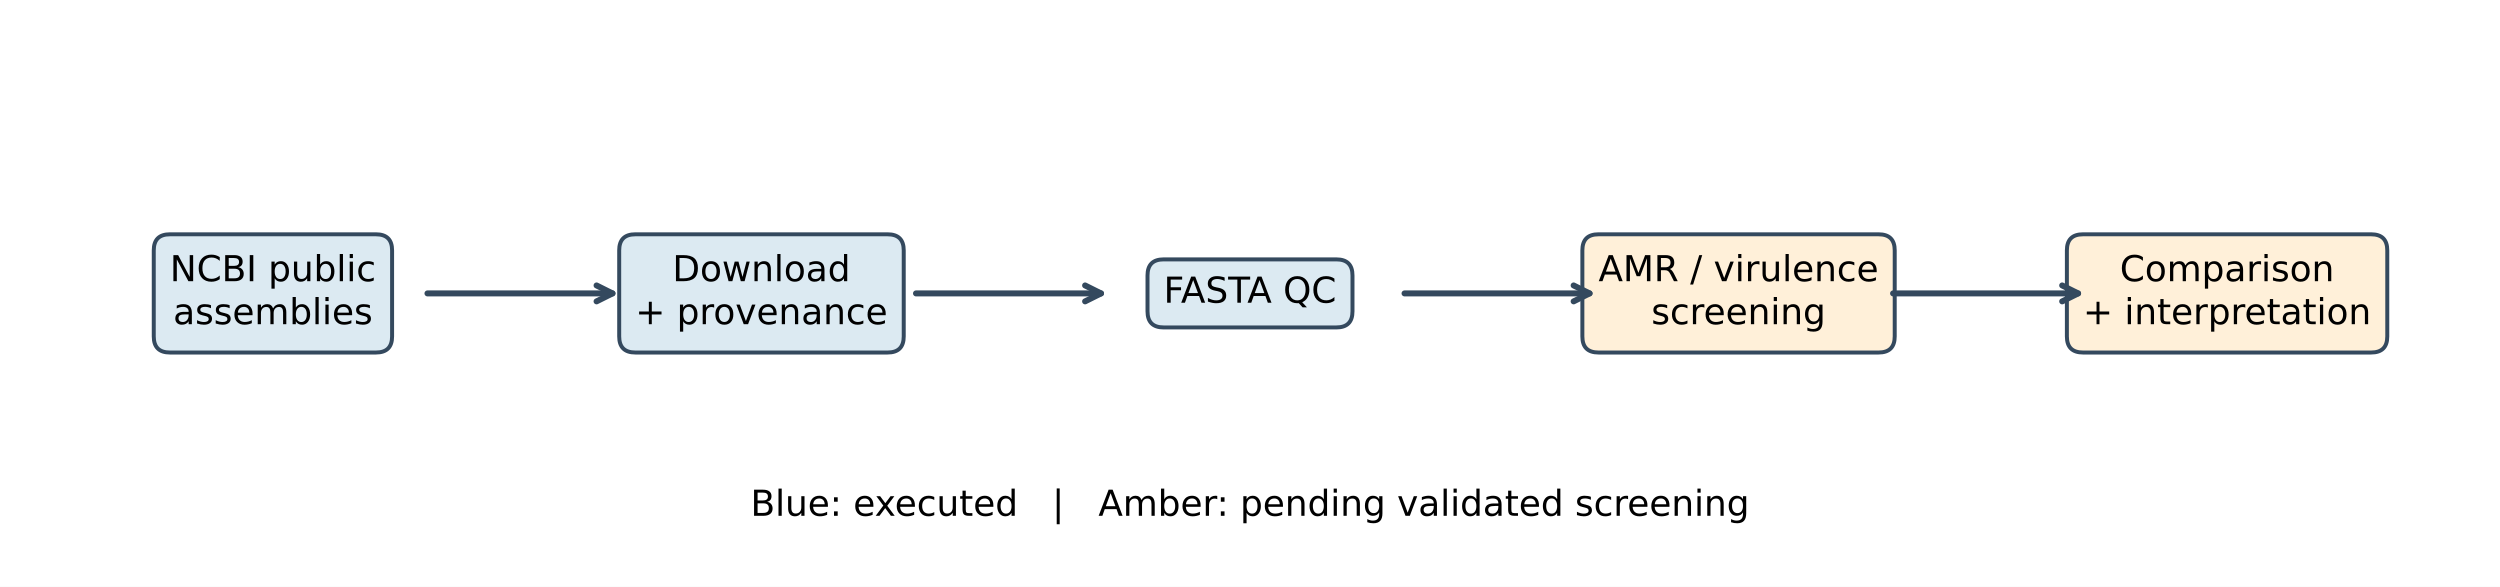
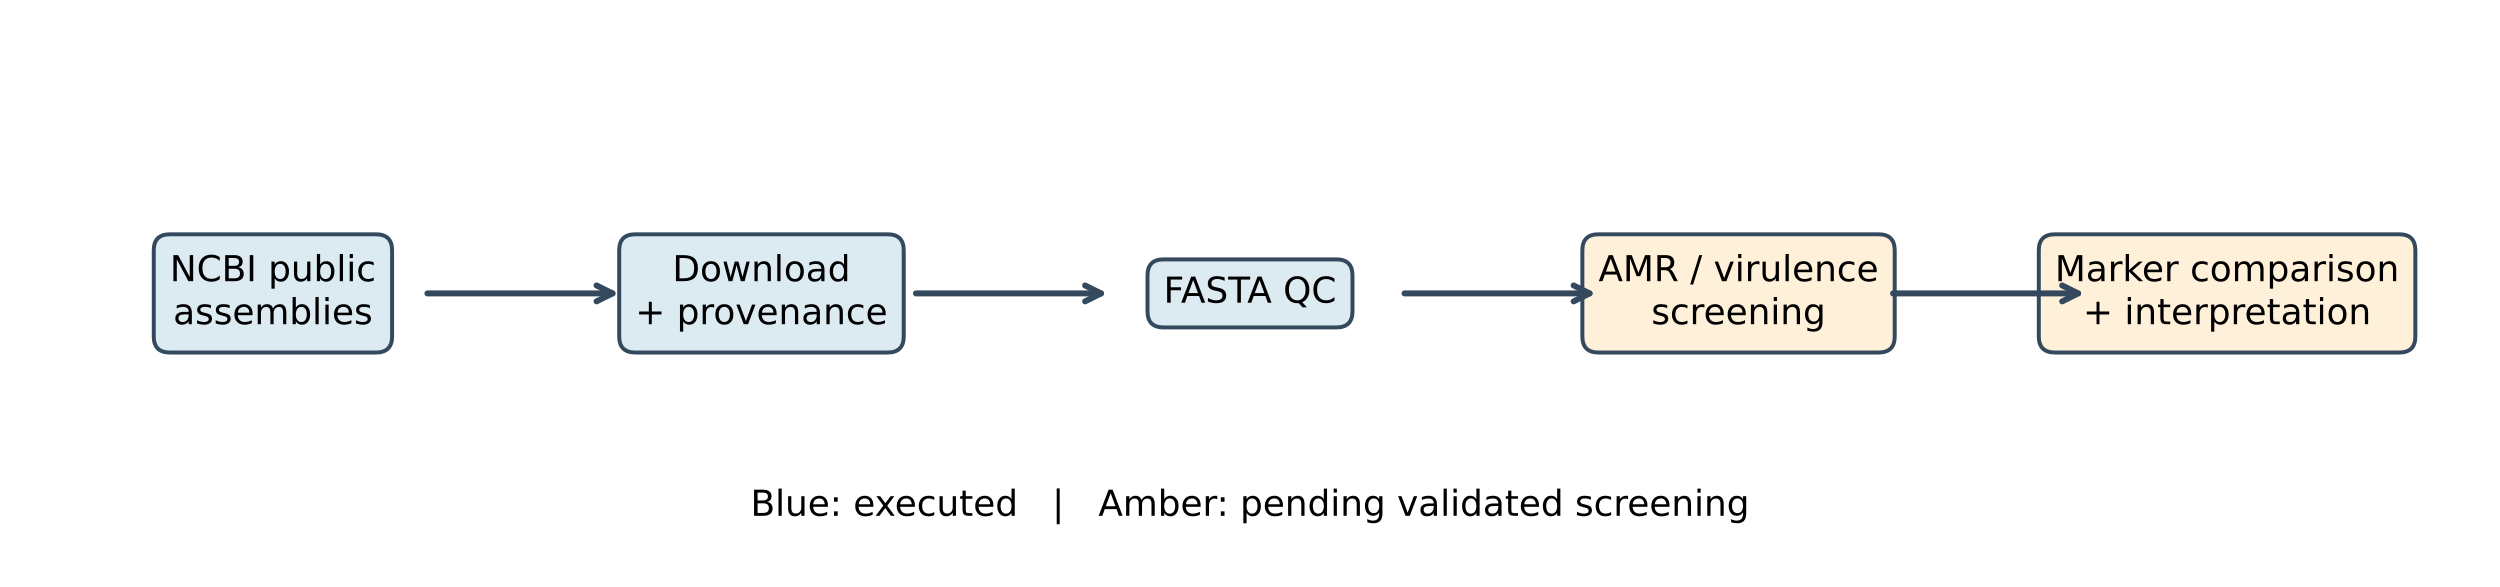
<svg xmlns="http://www.w3.org/2000/svg" xmlns:xlink="http://www.w3.org/1999/xlink" width="628.2pt" height="147.456pt" viewBox="0 0 628.2 147.456" version="1.1">
  <defs>
    <style type="text/css">*{stroke-linejoin: round; stroke-linecap: butt}</style>
  </defs>
  <g id="figure_1">
    <g id="patch_1">
-       <path d="M 0 147.456  L 628.2 147.456  L 628.2 0  L 0 0  z " style="fill: #ffffff" />
+       <path d="M 0 147.456 L 628.2 147.456 L 628.2 0 L 0 0 z " style="fill: #ffffff" />
    </g>
    <g id="axes_1">
      <g id="text_1">
        <g id="patch_2">
-           <path d="M 42.686 88.58  L 94.474 88.58  Q 98.524 88.58 98.524 84.53  L 98.524 62.926  Q 98.524 58.876 94.474 58.876  L 42.686 58.876  Q 38.636 58.876 38.636 62.926  L 38.636 84.53  Q 38.636 88.58 42.686 88.58  z " style="fill: #dceaf2; stroke: #34495e; stroke-linejoin: miter" />
+           <path d="M 42.686 88.58 L 94.474 88.58 Q 98.524 88.58 98.524 84.53 L 98.524 62.926 Q 98.524 58.876 94.474 58.876 L 42.686 58.876 Q 38.636 58.876 38.636 62.926 L 38.636 84.53 Q 38.636 88.58 42.686 88.58 z " style="fill: #dceaf2; stroke: #34495e; stroke-linejoin: miter" />
        </g>
        <g transform="translate(42.68602 70.66501) scale(0.09 -0.09)">
          <defs>
-             <path id="DejaVuSans-31" d="M 628 4666  L 1478 4666  L 3547 763  L 3547 4666  L 4159 4666  L 4159 0  L 3309 0  L 1241 3903  L 1241 0  L 628 0  L 628 4666  z " transform="scale(0.015625)" />
-             <path id="DejaVuSans-26" d="M 4122 4306  L 4122 3641  Q 3803 3938 3442 4084  Q 3081 4231 2675 4231  Q 1875 4231 1450 3742  Q 1025 3253 1025 2328  Q 1025 1406 1450 917  Q 1875 428 2675 428  Q 3081 428 3442 575  Q 3803 722 4122 1019  L 4122 359  Q 3791 134 3420 21  Q 3050 -91 2638 -91  Q 1578 -91 968 557  Q 359 1206 359 2328  Q 359 3453 968 4101  Q 1578 4750 2638 4750  Q 3056 4750 3426 4639  Q 3797 4528 4122 4306  z " transform="scale(0.015625)" />
-             <path id="DejaVuSans-25" d="M 1259 2228  L 1259 519  L 2272 519  Q 2781 519 3026 730  Q 3272 941 3272 1375  Q 3272 1813 3026 2020  Q 2781 2228 2272 2228  L 1259 2228  z M 1259 4147  L 1259 2741  L 2194 2741  Q 2656 2741 2882 2914  Q 3109 3088 3109 3444  Q 3109 3797 2882 3972  Q 2656 4147 2194 4147  L 1259 4147  z M 628 4666  L 2241 4666  Q 2963 4666 3353 4366  Q 3744 4066 3744 3513  Q 3744 3084 3544 2831  Q 3344 2578 2956 2516  Q 3422 2416 3680 2098  Q 3938 1781 3938 1306  Q 3938 681 3513 340  Q 3088 0 2303 0  L 628 0  L 628 4666  z " transform="scale(0.015625)" />
-             <path id="DejaVuSans-2c" d="M 628 4666  L 1259 4666  L 1259 0  L 628 0  L 628 4666  z " transform="scale(0.015625)" />
+             <path id="DejaVuSans-31" d="M 628 4666 L 1478 4666 L 3547 763 L 3547 4666 L 4159 4666 L 4159 0 L 3309 0 L 1241 3903 L 1241 0 L 628 0 L 628 4666 z " transform="scale(0.015625)" />
+             <path id="DejaVuSans-26" d="M 4122 4306 L 4122 3641 Q 3803 3938 3442 4084 Q 3081 4231 2675 4231 Q 1875 4231 1450 3742 Q 1025 3253 1025 2328 Q 1025 1406 1450 917 Q 1875 428 2675 428 Q 3081 428 3442 575 Q 3803 722 4122 1019 L 4122 359 Q 3791 134 3420 21 Q 3050 -91 2638 -91 Q 1578 -91 968 557 Q 359 1206 359 2328 Q 359 3453 968 4101 Q 1578 4750 2638 4750 Q 3056 4750 3426 4639 Q 3797 4528 4122 4306 z " transform="scale(0.015625)" />
+             <path id="DejaVuSans-25" d="M 1259 2228 L 1259 519 L 2272 519 Q 2781 519 3026 730 Q 3272 941 3272 1375 Q 3272 1813 3026 2020 Q 2781 2228 2272 2228 L 1259 2228 z M 1259 4147 L 1259 2741 L 2194 2741 Q 2656 2741 2882 2914 Q 3109 3088 3109 3444 Q 3109 3797 2882 3972 Q 2656 4147 2194 4147 L 1259 4147 z M 628 4666 L 2241 4666 Q 2963 4666 3353 4366 Q 3744 4066 3744 3513 Q 3744 3084 3544 2831 Q 3344 2578 2956 2516 Q 3422 2416 3680 2098 Q 3938 1781 3938 1306 Q 3938 681 3513 340 Q 3088 0 2303 0 L 628 0 L 628 4666 z " transform="scale(0.015625)" />
+             <path id="DejaVuSans-2c" d="M 628 4666 L 1259 4666 L 1259 0 L 628 0 L 628 4666 z " transform="scale(0.015625)" />
            <path id="DejaVuSans-3" transform="scale(0.015625)" />
-             <path id="DejaVuSans-53" d="M 1159 525  L 1159 -1331  L 581 -1331  L 581 3500  L 1159 3500  L 1159 2969  Q 1341 3281 1617 3432  Q 1894 3584 2278 3584  Q 2916 3584 3314 3078  Q 3713 2572 3713 1747  Q 3713 922 3314 415  Q 2916 -91 2278 -91  Q 1894 -91 1617 61  Q 1341 213 1159 525  z M 3116 1747  Q 3116 2381 2855 2742  Q 2594 3103 2138 3103  Q 1681 3103 1420 2742  Q 1159 2381 1159 1747  Q 1159 1113 1420 752  Q 1681 391 2138 391  Q 2594 391 2855 752  Q 3116 1113 3116 1747  z " transform="scale(0.015625)" />
-             <path id="DejaVuSans-58" d="M 544 1381  L 544 3500  L 1119 3500  L 1119 1403  Q 1119 906 1312 657  Q 1506 409 1894 409  Q 2359 409 2629 706  Q 2900 1003 2900 1516  L 2900 3500  L 3475 3500  L 3475 0  L 2900 0  L 2900 538  Q 2691 219 2414 64  Q 2138 -91 1772 -91  Q 1169 -91 856 284  Q 544 659 544 1381  z M 1991 3584  L 1991 3584  z " transform="scale(0.015625)" />
-             <path id="DejaVuSans-45" d="M 3116 1747  Q 3116 2381 2855 2742  Q 2594 3103 2138 3103  Q 1681 3103 1420 2742  Q 1159 2381 1159 1747  Q 1159 1113 1420 752  Q 1681 391 2138 391  Q 2594 391 2855 752  Q 3116 1113 3116 1747  z M 1159 2969  Q 1341 3281 1617 3432  Q 1894 3584 2278 3584  Q 2916 3584 3314 3078  Q 3713 2572 3713 1747  Q 3713 922 3314 415  Q 2916 -91 2278 -91  Q 1894 -91 1617 61  Q 1341 213 1159 525  L 1159 0  L 581 0  L 581 4863  L 1159 4863  L 1159 2969  z " transform="scale(0.015625)" />
-             <path id="DejaVuSans-4f" d="M 603 4863  L 1178 4863  L 1178 0  L 603 0  L 603 4863  z " transform="scale(0.015625)" />
-             <path id="DejaVuSans-4c" d="M 603 3500  L 1178 3500  L 1178 0  L 603 0  L 603 3500  z M 603 4863  L 1178 4863  L 1178 4134  L 603 4134  L 603 4863  z " transform="scale(0.015625)" />
-             <path id="DejaVuSans-46" d="M 3122 3366  L 3122 2828  Q 2878 2963 2633 3030  Q 2388 3097 2138 3097  Q 1578 3097 1268 2742  Q 959 2388 959 1747  Q 959 1106 1268 751  Q 1578 397 2138 397  Q 2388 397 2633 464  Q 2878 531 3122 666  L 3122 134  Q 2881 22 2623 -34  Q 2366 -91 2075 -91  Q 1284 -91 818 406  Q 353 903 353 1747  Q 353 2603 823 3093  Q 1294 3584 2113 3584  Q 2378 3584 2631 3529  Q 2884 3475 3122 3366  z " transform="scale(0.015625)" />
+             <path id="DejaVuSans-53" d="M 1159 525 L 1159 -1331 L 581 -1331 L 581 3500 L 1159 3500 L 1159 2969 Q 1341 3281 1617 3432 Q 1894 3584 2278 3584 Q 2916 3584 3314 3078 Q 3713 2572 3713 1747 Q 3713 922 3314 415 Q 2916 -91 2278 -91 Q 1894 -91 1617 61 Q 1341 213 1159 525 z M 3116 1747 Q 3116 2381 2855 2742 Q 2594 3103 2138 3103 Q 1681 3103 1420 2742 Q 1159 2381 1159 1747 Q 1159 1113 1420 752 Q 1681 391 2138 391 Q 2594 391 2855 752 Q 3116 1113 3116 1747 z " transform="scale(0.015625)" />
+             <path id="DejaVuSans-58" d="M 544 1381 L 544 3500 L 1119 3500 L 1119 1403 Q 1119 906 1312 657 Q 1506 409 1894 409 Q 2359 409 2629 706 Q 2900 1003 2900 1516 L 2900 3500 L 3475 3500 L 3475 0 L 2900 0 L 2900 538 Q 2691 219 2414 64 Q 2138 -91 1772 -91 Q 1169 -91 856 284 Q 544 659 544 1381 z M 1991 3584 L 1991 3584 z " transform="scale(0.015625)" />
+             <path id="DejaVuSans-45" d="M 3116 1747 Q 3116 2381 2855 2742 Q 2594 3103 2138 3103 Q 1681 3103 1420 2742 Q 1159 2381 1159 1747 Q 1159 1113 1420 752 Q 1681 391 2138 391 Q 2594 391 2855 752 Q 3116 1113 3116 1747 z M 1159 2969 Q 1341 3281 1617 3432 Q 1894 3584 2278 3584 Q 2916 3584 3314 3078 Q 3713 2572 3713 1747 Q 3713 922 3314 415 Q 2916 -91 2278 -91 Q 1894 -91 1617 61 Q 1341 213 1159 525 L 1159 0 L 581 0 L 581 4863 L 1159 4863 L 1159 2969 z " transform="scale(0.015625)" />
+             <path id="DejaVuSans-4f" d="M 603 4863 L 1178 4863 L 1178 0 L 603 0 L 603 4863 z " transform="scale(0.015625)" />
+             <path id="DejaVuSans-4c" d="M 603 3500 L 1178 3500 L 1178 0 L 603 0 L 603 3500 z M 603 4863 L 1178 4863 L 1178 4134 L 603 4134 L 603 4863 z " transform="scale(0.015625)" />
+             <path id="DejaVuSans-46" d="M 3122 3366 L 3122 2828 Q 2878 2963 2633 3030 Q 2388 3097 2138 3097 Q 1578 3097 1268 2742 Q 959 2388 959 1747 Q 959 1106 1268 751 Q 1578 397 2138 397 Q 2388 397 2633 464 Q 2878 531 3122 666 L 3122 134 Q 2881 22 2623 -34 Q 2366 -91 2075 -91 Q 1284 -91 818 406 Q 353 903 353 1747 Q 353 2603 823 3093 Q 1294 3584 2113 3584 Q 2378 3584 2631 3529 Q 2884 3475 3122 3366 z " transform="scale(0.015625)" />
          </defs>
          <use xlink:href="#DejaVuSans-31" />
          <use xlink:href="#DejaVuSans-26" transform="translate(74.8125 0)" />
          <use xlink:href="#DejaVuSans-25" transform="translate(144.6406 0)" />
          <use xlink:href="#DejaVuSans-2c" transform="translate(213.25 0)" />
          <use xlink:href="#DejaVuSans-3" transform="translate(242.75 0)" />
          <use xlink:href="#DejaVuSans-53" transform="translate(274.5312 0)" />
          <use xlink:href="#DejaVuSans-58" transform="translate(338.0156 0)" />
          <use xlink:href="#DejaVuSans-45" transform="translate(401.3906 0)" />
          <use xlink:href="#DejaVuSans-4f" transform="translate(464.875 0)" />
          <use xlink:href="#DejaVuSans-4c" transform="translate(492.6562 0)" />
          <use xlink:href="#DejaVuSans-46" transform="translate(520.4375 0)" />
        </g>
        <g transform="translate(43.51148 81.46747) scale(0.09 -0.09)">
          <defs>
-             <path id="DejaVuSans-44" d="M 2194 1759  Q 1497 1759 1228 1600  Q 959 1441 959 1056  Q 959 750 1161 570  Q 1363 391 1709 391  Q 2188 391 2477 730  Q 2766 1069 2766 1631  L 2766 1759  L 2194 1759  z M 3341 1997  L 3341 0  L 2766 0  L 2766 531  Q 2569 213 2275 61  Q 1981 -91 1556 -91  Q 1019 -91 701 211  Q 384 513 384 1019  Q 384 1609 779 1909  Q 1175 2209 1959 2209  L 2766 2209  L 2766 2266  Q 2766 2663 2505 2880  Q 2244 3097 1772 3097  Q 1472 3097 1187 3025  Q 903 2953 641 2809  L 641 3341  Q 956 3463 1253 3523  Q 1550 3584 1831 3584  Q 2591 3584 2966 3190  Q 3341 2797 3341 1997  z " transform="scale(0.015625)" />
-             <path id="DejaVuSans-56" d="M 2834 3397  L 2834 2853  Q 2591 2978 2328 3040  Q 2066 3103 1784 3103  Q 1356 3103 1142 2972  Q 928 2841 928 2578  Q 928 2378 1081 2264  Q 1234 2150 1697 2047  L 1894 2003  Q 2506 1872 2764 1633  Q 3022 1394 3022 966  Q 3022 478 2636 193  Q 2250 -91 1575 -91  Q 1294 -91 989 -36  Q 684 19 347 128  L 347 722  Q 666 556 975 473  Q 1284 391 1588 391  Q 1994 391 2212 530  Q 2431 669 2431 922  Q 2431 1156 2273 1281  Q 2116 1406 1581 1522  L 1381 1569  Q 847 1681 609 1914  Q 372 2147 372 2553  Q 372 3047 722 3315  Q 1072 3584 1716 3584  Q 2034 3584 2315 3537  Q 2597 3491 2834 3397  z " transform="scale(0.015625)" />
-             <path id="DejaVuSans-48" d="M 3597 1894  L 3597 1613  L 953 1613  Q 991 1019 1311 708  Q 1631 397 2203 397  Q 2534 397 2845 478  Q 3156 559 3463 722  L 3463 178  Q 3153 47 2828 -22  Q 2503 -91 2169 -91  Q 1331 -91 842 396  Q 353 884 353 1716  Q 353 2575 817 3079  Q 1281 3584 2069 3584  Q 2775 3584 3186 3129  Q 3597 2675 3597 1894  z M 3022 2063  Q 3016 2534 2758 2815  Q 2500 3097 2075 3097  Q 1594 3097 1305 2825  Q 1016 2553 972 2059  L 3022 2063  z " transform="scale(0.015625)" />
-             <path id="DejaVuSans-50" d="M 3328 2828  Q 3544 3216 3844 3400  Q 4144 3584 4550 3584  Q 5097 3584 5394 3201  Q 5691 2819 5691 2113  L 5691 0  L 5113 0  L 5113 2094  Q 5113 2597 4934 2840  Q 4756 3084 4391 3084  Q 3944 3084 3684 2787  Q 3425 2491 3425 1978  L 3425 0  L 2847 0  L 2847 2094  Q 2847 2600 2669 2842  Q 2491 3084 2119 3084  Q 1678 3084 1418 2786  Q 1159 2488 1159 1978  L 1159 0  L 581 0  L 581 3500  L 1159 3500  L 1159 2956  Q 1356 3278 1631 3431  Q 1906 3584 2284 3584  Q 2666 3584 2933 3390  Q 3200 3197 3328 2828  z " transform="scale(0.015625)" />
+             <path id="DejaVuSans-44" d="M 2194 1759 Q 1497 1759 1228 1600 Q 959 1441 959 1056 Q 959 750 1161 570 Q 1363 391 1709 391 Q 2188 391 2477 730 Q 2766 1069 2766 1631 L 2766 1759 L 2194 1759 z M 3341 1997 L 3341 0 L 2766 0 L 2766 531 Q 2569 213 2275 61 Q 1981 -91 1556 -91 Q 1019 -91 701 211 Q 384 513 384 1019 Q 384 1609 779 1909 Q 1175 2209 1959 2209 L 2766 2209 L 2766 2266 Q 2766 2663 2505 2880 Q 2244 3097 1772 3097 Q 1472 3097 1187 3025 Q 903 2953 641 2809 L 641 3341 Q 956 3463 1253 3523 Q 1550 3584 1831 3584 Q 2591 3584 2966 3190 Q 3341 2797 3341 1997 z " transform="scale(0.015625)" />
+             <path id="DejaVuSans-56" d="M 2834 3397 L 2834 2853 Q 2591 2978 2328 3040 Q 2066 3103 1784 3103 Q 1356 3103 1142 2972 Q 928 2841 928 2578 Q 928 2378 1081 2264 Q 1234 2150 1697 2047 L 1894 2003 Q 2506 1872 2764 1633 Q 3022 1394 3022 966 Q 3022 478 2636 193 Q 2250 -91 1575 -91 Q 1294 -91 989 -36 Q 684 19 347 128 L 347 722 Q 666 556 975 473 Q 1284 391 1588 391 Q 1994 391 2212 530 Q 2431 669 2431 922 Q 2431 1156 2273 1281 Q 2116 1406 1581 1522 L 1381 1569 Q 847 1681 609 1914 Q 372 2147 372 2553 Q 372 3047 722 3315 Q 1072 3584 1716 3584 Q 2034 3584 2315 3537 Q 2597 3491 2834 3397 z " transform="scale(0.015625)" />
+             <path id="DejaVuSans-48" d="M 3597 1894 L 3597 1613 L 953 1613 Q 991 1019 1311 708 Q 1631 397 2203 397 Q 2534 397 2845 478 Q 3156 559 3463 722 L 3463 178 Q 3153 47 2828 -22 Q 2503 -91 2169 -91 Q 1331 -91 842 396 Q 353 884 353 1716 Q 353 2575 817 3079 Q 1281 3584 2069 3584 Q 2775 3584 3186 3129 Q 3597 2675 3597 1894 z M 3022 2063 Q 3016 2534 2758 2815 Q 2500 3097 2075 3097 Q 1594 3097 1305 2825 Q 1016 2553 972 2059 L 3022 2063 z " transform="scale(0.015625)" />
+             <path id="DejaVuSans-50" d="M 3328 2828 Q 3544 3216 3844 3400 Q 4144 3584 4550 3584 Q 5097 3584 5394 3201 Q 5691 2819 5691 2113 L 5691 0 L 5113 0 L 5113 2094 Q 5113 2597 4934 2840 Q 4756 3084 4391 3084 Q 3944 3084 3684 2787 Q 3425 2491 3425 1978 L 3425 0 L 2847 0 L 2847 2094 Q 2847 2600 2669 2842 Q 2491 3084 2119 3084 Q 1678 3084 1418 2786 Q 1159 2488 1159 1978 L 1159 0 L 581 0 L 581 3500 L 1159 3500 L 1159 2956 Q 1356 3278 1631 3431 Q 1906 3584 2284 3584 Q 2666 3584 2933 3390 Q 3200 3197 3328 2828 z " transform="scale(0.015625)" />
          </defs>
          <use xlink:href="#DejaVuSans-44" />
          <use xlink:href="#DejaVuSans-56" transform="translate(61.28125 0)" />
          <use xlink:href="#DejaVuSans-56" transform="translate(113.375 0)" />
          <use xlink:href="#DejaVuSans-48" transform="translate(165.4688 0)" />
          <use xlink:href="#DejaVuSans-50" transform="translate(227 0)" />
          <use xlink:href="#DejaVuSans-45" transform="translate(324.4062 0)" />
          <use xlink:href="#DejaVuSans-4f" transform="translate(387.8906 0)" />
          <use xlink:href="#DejaVuSans-4c" transform="translate(415.6719 0)" />
          <use xlink:href="#DejaVuSans-48" transform="translate(443.4531 0)" />
          <use xlink:href="#DejaVuSans-56" transform="translate(504.9844 0)" />
        </g>
      </g>
      <g id="text_2">
        <g id="patch_3">
-           <path d="M 159.641 88.58  L 223.039 88.58  Q 227.089 88.58 227.089 84.53  L 227.089 62.926  Q 227.089 58.876 223.039 58.876  L 159.641 58.876  Q 155.591 58.876 155.591 62.926  L 155.591 84.53  Q 155.591 88.58 159.641 88.58  z " style="fill: #dceaf2; stroke: #34495e; stroke-linejoin: miter" />
+           <path d="M 159.641 88.58 L 223.039 88.58 Q 227.089 88.58 227.089 84.53 L 227.089 62.926 Q 227.089 58.876 223.039 58.876 L 159.641 58.876 Q 155.591 58.876 155.591 62.926 L 155.591 84.53 Q 155.591 88.58 159.641 88.58 z " style="fill: #dceaf2; stroke: #34495e; stroke-linejoin: miter" />
        </g>
        <g transform="translate(168.9715 70.66536) scale(0.09 -0.09)">
          <defs>
-             <path id="DejaVuSans-27" d="M 1259 4147  L 1259 519  L 2022 519  Q 2988 519 3436 956  Q 3884 1394 3884 2338  Q 3884 3275 3436 3711  Q 2988 4147 2022 4147  L 1259 4147  z M 628 4666  L 1925 4666  Q 3281 4666 3915 4102  Q 4550 3538 4550 2338  Q 4550 1131 3912 565  Q 3275 0 1925 0  L 628 0  L 628 4666  z " transform="scale(0.015625)" />
-             <path id="DejaVuSans-52" d="M 1959 3097  Q 1497 3097 1228 2736  Q 959 2375 959 1747  Q 959 1119 1226 758  Q 1494 397 1959 397  Q 2419 397 2687 759  Q 2956 1122 2956 1747  Q 2956 2369 2687 2733  Q 2419 3097 1959 3097  z M 1959 3584  Q 2709 3584 3137 3096  Q 3566 2609 3566 1747  Q 3566 888 3137 398  Q 2709 -91 1959 -91  Q 1206 -91 779 398  Q 353 888 353 1747  Q 353 2609 779 3096  Q 1206 3584 1959 3584  z " transform="scale(0.015625)" />
-             <path id="DejaVuSans-5a" d="M 269 3500  L 844 3500  L 1563 769  L 2278 3500  L 2956 3500  L 3675 769  L 4391 3500  L 4966 3500  L 4050 0  L 3372 0  L 2619 2869  L 1863 0  L 1184 0  L 269 3500  z " transform="scale(0.015625)" />
-             <path id="DejaVuSans-51" d="M 3513 2113  L 3513 0  L 2938 0  L 2938 2094  Q 2938 2591 2744 2837  Q 2550 3084 2163 3084  Q 1697 3084 1428 2787  Q 1159 2491 1159 1978  L 1159 0  L 581 0  L 581 3500  L 1159 3500  L 1159 2956  Q 1366 3272 1645 3428  Q 1925 3584 2291 3584  Q 2894 3584 3203 3211  Q 3513 2838 3513 2113  z " transform="scale(0.015625)" />
-             <path id="DejaVuSans-47" d="M 2906 2969  L 2906 4863  L 3481 4863  L 3481 0  L 2906 0  L 2906 525  Q 2725 213 2448 61  Q 2172 -91 1784 -91  Q 1150 -91 751 415  Q 353 922 353 1747  Q 353 2572 751 3078  Q 1150 3584 1784 3584  Q 2172 3584 2448 3432  Q 2725 3281 2906 2969  z M 947 1747  Q 947 1113 1208 752  Q 1469 391 1925 391  Q 2381 391 2643 752  Q 2906 1113 2906 1747  Q 2906 2381 2643 2742  Q 2381 3103 1925 3103  Q 1469 3103 1208 2742  Q 947 2381 947 1747  z " transform="scale(0.015625)" />
+             <path id="DejaVuSans-27" d="M 1259 4147 L 1259 519 L 2022 519 Q 2988 519 3436 956 Q 3884 1394 3884 2338 Q 3884 3275 3436 3711 Q 2988 4147 2022 4147 L 1259 4147 z M 628 4666 L 1925 4666 Q 3281 4666 3915 4102 Q 4550 3538 4550 2338 Q 4550 1131 3912 565 Q 3275 0 1925 0 L 628 0 L 628 4666 z " transform="scale(0.015625)" />
+             <path id="DejaVuSans-52" d="M 1959 3097 Q 1497 3097 1228 2736 Q 959 2375 959 1747 Q 959 1119 1226 758 Q 1494 397 1959 397 Q 2419 397 2687 759 Q 2956 1122 2956 1747 Q 2956 2369 2687 2733 Q 2419 3097 1959 3097 z M 1959 3584 Q 2709 3584 3137 3096 Q 3566 2609 3566 1747 Q 3566 888 3137 398 Q 2709 -91 1959 -91 Q 1206 -91 779 398 Q 353 888 353 1747 Q 353 2609 779 3096 Q 1206 3584 1959 3584 z " transform="scale(0.015625)" />
+             <path id="DejaVuSans-5a" d="M 269 3500 L 844 3500 L 1563 769 L 2278 3500 L 2956 3500 L 3675 769 L 4391 3500 L 4966 3500 L 4050 0 L 3372 0 L 2619 2869 L 1863 0 L 1184 0 L 269 3500 z " transform="scale(0.015625)" />
+             <path id="DejaVuSans-51" d="M 3513 2113 L 3513 0 L 2938 0 L 2938 2094 Q 2938 2591 2744 2837 Q 2550 3084 2163 3084 Q 1697 3084 1428 2787 Q 1159 2491 1159 1978 L 1159 0 L 581 0 L 581 3500 L 1159 3500 L 1159 2956 Q 1366 3272 1645 3428 Q 1925 3584 2291 3584 Q 2894 3584 3203 3211 Q 3513 2838 3513 2113 z " transform="scale(0.015625)" />
+             <path id="DejaVuSans-47" d="M 2906 2969 L 2906 4863 L 3481 4863 L 3481 0 L 2906 0 L 2906 525 Q 2725 213 2448 61 Q 2172 -91 1784 -91 Q 1150 -91 751 415 Q 353 922 353 1747 Q 353 2572 751 3078 Q 1150 3584 1784 3584 Q 2172 3584 2448 3432 Q 2725 3281 2906 2969 z M 947 1747 Q 947 1113 1208 752 Q 1469 391 1925 391 Q 2381 391 2643 752 Q 2906 1113 2906 1747 Q 2906 2381 2643 2742 Q 2381 3103 1925 3103 Q 1469 3103 1208 2742 Q 947 2381 947 1747 z " transform="scale(0.015625)" />
          </defs>
          <use xlink:href="#DejaVuSans-27" />
          <use xlink:href="#DejaVuSans-52" transform="translate(77 0)" />
          <use xlink:href="#DejaVuSans-5a" transform="translate(138.1875 0)" />
          <use xlink:href="#DejaVuSans-51" transform="translate(219.9688 0)" />
          <use xlink:href="#DejaVuSans-4f" transform="translate(283.3438 0)" />
          <use xlink:href="#DejaVuSans-52" transform="translate(311.125 0)" />
          <use xlink:href="#DejaVuSans-44" transform="translate(372.3125 0)" />
          <use xlink:href="#DejaVuSans-47" transform="translate(433.5938 0)" />
        </g>
        <g transform="translate(159.641 81.46712) scale(0.09 -0.09)">
          <defs>
-             <path id="DejaVuSans-e" d="M 2944 4013  L 2944 2272  L 4684 2272  L 4684 1741  L 2944 1741  L 2944 0  L 2419 0  L 2419 1741  L 678 1741  L 678 2272  L 2419 2272  L 2419 4013  L 2944 4013  z " transform="scale(0.015625)" />
-             <path id="DejaVuSans-55" d="M 2631 2963  Q 2534 3019 2420 3045  Q 2306 3072 2169 3072  Q 1681 3072 1420 2755  Q 1159 2438 1159 1844  L 1159 0  L 581 0  L 581 3500  L 1159 3500  L 1159 2956  Q 1341 3275 1631 3429  Q 1922 3584 2338 3584  Q 2397 3584 2469 3576  Q 2541 3569 2628 3553  L 2631 2963  z " transform="scale(0.015625)" />
-             <path id="DejaVuSans-59" d="M 191 3500  L 800 3500  L 1894 563  L 2988 3500  L 3597 3500  L 2284 0  L 1503 0  L 191 3500  z " transform="scale(0.015625)" />
+             <path id="DejaVuSans-e" d="M 2944 4013 L 2944 2272 L 4684 2272 L 4684 1741 L 2944 1741 L 2944 0 L 2419 0 L 2419 1741 L 678 1741 L 678 2272 L 2419 2272 L 2419 4013 L 2944 4013 z " transform="scale(0.015625)" />
+             <path id="DejaVuSans-55" d="M 2631 2963 Q 2534 3019 2420 3045 Q 2306 3072 2169 3072 Q 1681 3072 1420 2755 Q 1159 2438 1159 1844 L 1159 0 L 581 0 L 581 3500 L 1159 3500 L 1159 2956 Q 1341 3275 1631 3429 Q 1922 3584 2338 3584 Q 2397 3584 2469 3576 Q 2541 3569 2628 3553 L 2631 2963 z " transform="scale(0.015625)" />
+             <path id="DejaVuSans-59" d="M 191 3500 L 800 3500 L 1894 563 L 2988 3500 L 3597 3500 L 2284 0 L 1503 0 L 191 3500 z " transform="scale(0.015625)" />
          </defs>
          <use xlink:href="#DejaVuSans-e" />
          <use xlink:href="#DejaVuSans-3" transform="translate(83.79688 0)" />
          <use xlink:href="#DejaVuSans-53" transform="translate(115.5781 0)" />
          <use xlink:href="#DejaVuSans-55" transform="translate(179.0625 0)" />
          <use xlink:href="#DejaVuSans-52" transform="translate(217.9688 0)" />
          <use xlink:href="#DejaVuSans-59" transform="translate(279.1562 0)" />
          <use xlink:href="#DejaVuSans-48" transform="translate(338.3438 0)" />
          <use xlink:href="#DejaVuSans-51" transform="translate(399.875 0)" />
          <use xlink:href="#DejaVuSans-44" transform="translate(463.25 0)" />
          <use xlink:href="#DejaVuSans-51" transform="translate(524.5312 0)" />
          <use xlink:href="#DejaVuSans-46" transform="translate(587.9062 0)" />
          <use xlink:href="#DejaVuSans-48" transform="translate(642.8906 0)" />
        </g>
      </g>
      <g id="patch_4">
-         <path d="M 107.411 73.728  Q 131.496 73.728 153.904 73.728  " style="fill: none; stroke: #34495e; stroke-width: 1.5; stroke-linecap: round" />
-         <path d="M 149.904 71.728  L 153.904 73.728  L 149.904 75.728  " style="fill: none; stroke: #34495e; stroke-width: 1.5; stroke-linecap: round" />
+         <path d="M 107.411 73.728 Q 131.496 73.728 153.904 73.728 " style="fill: none; stroke: #34495e; stroke-width: 1.5; stroke-linecap: round" />
+         <path d="M 149.904 71.728 L 153.904 73.728 L 149.904 75.728 " style="fill: none; stroke: #34495e; stroke-width: 1.5; stroke-linecap: round" />
      </g>
      <g id="text_3">
        <g id="patch_5">
-           <path d="M 292.397 82.278  L 335.803 82.278  Q 339.853 82.278 339.853 78.228  L 339.853 69.228  Q 339.853 65.178 335.803 65.178  L 292.397 65.178  Q 288.347 65.178 288.347 69.228  L 288.347 78.228  Q 288.347 82.278 292.397 82.278  z " style="fill: #dceaf2; stroke: #34495e; stroke-linejoin: miter" />
+           <path d="M 292.397 82.278 L 335.803 82.278 Q 339.853 82.278 339.853 78.228 L 339.853 69.228 Q 339.853 65.178 335.803 65.178 L 292.397 65.178 Q 288.347 65.178 288.347 69.228 L 288.347 78.228 Q 288.347 82.278 292.397 82.278 z " style="fill: #dceaf2; stroke: #34495e; stroke-linejoin: miter" />
        </g>
        <g transform="translate(292.3973 76.06589) scale(0.09 -0.09)">
          <defs>
-             <path id="DejaVuSans-29" d="M 628 4666  L 3309 4666  L 3309 4134  L 1259 4134  L 1259 2759  L 3109 2759  L 3109 2228  L 1259 2228  L 1259 0  L 628 0  L 628 4666  z " transform="scale(0.015625)" />
-             <path id="DejaVuSans-24" d="M 2188 4044  L 1331 1722  L 3047 1722  L 2188 4044  z M 1831 4666  L 2547 4666  L 4325 0  L 3669 0  L 3244 1197  L 1141 1197  L 716 0  L 50 0  L 1831 4666  z " transform="scale(0.015625)" />
-             <path id="DejaVuSans-36" d="M 3425 4513  L 3425 3897  Q 3066 4069 2747 4153  Q 2428 4238 2131 4238  Q 1616 4238 1336 4038  Q 1056 3838 1056 3469  Q 1056 3159 1242 3001  Q 1428 2844 1947 2747  L 2328 2669  Q 3034 2534 3370 2195  Q 3706 1856 3706 1288  Q 3706 609 3251 259  Q 2797 -91 1919 -91  Q 1588 -91 1214 -16  Q 841 59 441 206  L 441 856  Q 825 641 1194 531  Q 1563 422 1919 422  Q 2459 422 2753 634  Q 3047 847 3047 1241  Q 3047 1584 2836 1778  Q 2625 1972 2144 2069  L 1759 2144  Q 1053 2284 737 2584  Q 422 2884 422 3419  Q 422 4038 858 4394  Q 1294 4750 2059 4750  Q 2388 4750 2728 4690  Q 3069 4631 3425 4513  z " transform="scale(0.015625)" />
-             <path id="DejaVuSans-37" d="M -19 4666  L 3928 4666  L 3928 4134  L 2272 4134  L 2272 0  L 1638 0  L 1638 4134  L -19 4134  L -19 4666  z " transform="scale(0.015625)" />
-             <path id="DejaVuSans-34" d="M 2522 4238  Q 1834 4238 1429 3725  Q 1025 3213 1025 2328  Q 1025 1447 1429 934  Q 1834 422 2522 422  Q 3209 422 3611 934  Q 4013 1447 4013 2328  Q 4013 3213 3611 3725  Q 3209 4238 2522 4238  z M 3406 84  L 4238 -825  L 3475 -825  L 2784 -78  Q 2681 -84 2626 -87  Q 2572 -91 2522 -91  Q 1538 -91 948 567  Q 359 1225 359 2328  Q 359 3434 948 4092  Q 1538 4750 2522 4750  Q 3503 4750 4090 4092  Q 4678 3434 4678 2328  Q 4678 1516 4351 937  Q 4025 359 3406 84  z " transform="scale(0.015625)" />
+             <path id="DejaVuSans-29" d="M 628 4666 L 3309 4666 L 3309 4134 L 1259 4134 L 1259 2759 L 3109 2759 L 3109 2228 L 1259 2228 L 1259 0 L 628 0 L 628 4666 z " transform="scale(0.015625)" />
+             <path id="DejaVuSans-24" d="M 2188 4044 L 1331 1722 L 3047 1722 L 2188 4044 z M 1831 4666 L 2547 4666 L 4325 0 L 3669 0 L 3244 1197 L 1141 1197 L 716 0 L 50 0 L 1831 4666 z " transform="scale(0.015625)" />
+             <path id="DejaVuSans-36" d="M 3425 4513 L 3425 3897 Q 3066 4069 2747 4153 Q 2428 4238 2131 4238 Q 1616 4238 1336 4038 Q 1056 3838 1056 3469 Q 1056 3159 1242 3001 Q 1428 2844 1947 2747 L 2328 2669 Q 3034 2534 3370 2195 Q 3706 1856 3706 1288 Q 3706 609 3251 259 Q 2797 -91 1919 -91 Q 1588 -91 1214 -16 Q 841 59 441 206 L 441 856 Q 825 641 1194 531 Q 1563 422 1919 422 Q 2459 422 2753 634 Q 3047 847 3047 1241 Q 3047 1584 2836 1778 Q 2625 1972 2144 2069 L 1759 2144 Q 1053 2284 737 2584 Q 422 2884 422 3419 Q 422 4038 858 4394 Q 1294 4750 2059 4750 Q 2388 4750 2728 4690 Q 3069 4631 3425 4513 z " transform="scale(0.015625)" />
+             <path id="DejaVuSans-37" d="M -19 4666 L 3928 4666 L 3928 4134 L 2272 4134 L 2272 0 L 1638 0 L 1638 4134 L -19 4134 L -19 4666 z " transform="scale(0.015625)" />
+             <path id="DejaVuSans-34" d="M 2522 4238 Q 1834 4238 1429 3725 Q 1025 3213 1025 2328 Q 1025 1447 1429 934 Q 1834 422 2522 422 Q 3209 422 3611 934 Q 4013 1447 4013 2328 Q 4013 3213 3611 3725 Q 3209 4238 2522 4238 z M 3406 84 L 4238 -825 L 3475 -825 L 2784 -78 Q 2681 -84 2626 -87 Q 2572 -91 2522 -91 Q 1538 -91 948 567 Q 359 1225 359 2328 Q 359 3434 948 4092 Q 1538 4750 2522 4750 Q 3503 4750 4090 4092 Q 4678 3434 4678 2328 Q 4678 1516 4351 937 Q 4025 359 3406 84 z " transform="scale(0.015625)" />
          </defs>
          <use xlink:href="#DejaVuSans-29" />
          <use xlink:href="#DejaVuSans-24" transform="translate(48.34375 0)" />
          <use xlink:href="#DejaVuSans-36" transform="translate(116.75 0)" />
          <use xlink:href="#DejaVuSans-37" transform="translate(180.2344 0)" />
          <use xlink:href="#DejaVuSans-24" transform="translate(233.5469 0)" />
          <use xlink:href="#DejaVuSans-3" transform="translate(301.9531 0)" />
          <use xlink:href="#DejaVuSans-34" transform="translate(333.7344 0)" />
          <use xlink:href="#DejaVuSans-26" transform="translate(412.4531 0)" />
        </g>
      </g>
      <g id="patch_6">
-         <path d="M 230.171 73.728  Q 254.256 73.728 276.664 73.728  " style="fill: none; stroke: #34495e; stroke-width: 1.5; stroke-linecap: round" />
-         <path d="M 272.664 71.728  L 276.664 73.728  L 272.664 75.728  " style="fill: none; stroke: #34495e; stroke-width: 1.5; stroke-linecap: round" />
+         <path d="M 230.171 73.728 Q 254.256 73.728 276.664 73.728 " style="fill: none; stroke: #34495e; stroke-width: 1.5; stroke-linecap: round" />
+         <path d="M 272.664 71.728 L 276.664 73.728 L 272.664 75.728 " style="fill: none; stroke: #34495e; stroke-width: 1.5; stroke-linecap: round" />
      </g>
      <g id="text_4">
        <g id="patch_7">
-           <path d="M 401.666 88.58  L 472.054 88.58  Q 476.104 88.58 476.104 84.53  L 476.104 62.926  Q 476.104 58.876 472.054 58.876  L 401.666 58.876  Q 397.616 58.876 397.616 62.926  L 397.616 84.53  Q 397.616 88.58 401.666 88.58  z " style="fill: #fff0d9; stroke: #34495e; stroke-linejoin: miter" />
+           <path d="M 401.666 88.58 L 472.054 88.58 Q 476.104 88.58 476.104 84.53 L 476.104 62.926 Q 476.104 58.876 472.054 58.876 L 401.666 58.876 Q 397.616 58.876 397.616 62.926 L 397.616 84.53 Q 397.616 88.58 401.666 88.58 z " style="fill: #fff0d9; stroke: #34495e; stroke-linejoin: miter" />
        </g>
        <g transform="translate(401.6665 70.66501) scale(0.09 -0.09)">
          <defs>
-             <path id="DejaVuSans-30" d="M 628 4666  L 1569 4666  L 2759 1491  L 3956 4666  L 4897 4666  L 4897 0  L 4281 0  L 4281 4097  L 3078 897  L 2444 897  L 1241 4097  L 1241 0  L 628 0  L 628 4666  z " transform="scale(0.015625)" />
-             <path id="DejaVuSans-35" d="M 2841 2188  Q 3044 2119 3236 1894  Q 3428 1669 3622 1275  L 4263 0  L 3584 0  L 2988 1197  Q 2756 1666 2539 1819  Q 2322 1972 1947 1972  L 1259 1972  L 1259 0  L 628 0  L 628 4666  L 2053 4666  Q 2853 4666 3247 4331  Q 3641 3997 3641 3322  Q 3641 2881 3436 2590  Q 3231 2300 2841 2188  z M 1259 4147  L 1259 2491  L 2053 2491  Q 2509 2491 2742 2702  Q 2975 2913 2975 3322  Q 2975 3731 2742 3939  Q 2509 4147 2053 4147  L 1259 4147  z " transform="scale(0.015625)" />
-             <path id="DejaVuSans-12" d="M 1625 4666  L 2156 4666  L 531 -594  L 0 -594  L 1625 4666  z " transform="scale(0.015625)" />
+             <path id="DejaVuSans-30" d="M 628 4666 L 1569 4666 L 2759 1491 L 3956 4666 L 4897 4666 L 4897 0 L 4281 0 L 4281 4097 L 3078 897 L 2444 897 L 1241 4097 L 1241 0 L 628 0 L 628 4666 z " transform="scale(0.015625)" />
+             <path id="DejaVuSans-35" d="M 2841 2188 Q 3044 2119 3236 1894 Q 3428 1669 3622 1275 L 4263 0 L 3584 0 L 2988 1197 Q 2756 1666 2539 1819 Q 2322 1972 1947 1972 L 1259 1972 L 1259 0 L 628 0 L 628 4666 L 2053 4666 Q 2853 4666 3247 4331 Q 3641 3997 3641 3322 Q 3641 2881 3436 2590 Q 3231 2300 2841 2188 z M 1259 4147 L 1259 2491 L 2053 2491 Q 2509 2491 2742 2702 Q 2975 2913 2975 3322 Q 2975 3731 2742 3939 Q 2509 4147 2053 4147 L 1259 4147 z " transform="scale(0.015625)" />
+             <path id="DejaVuSans-12" d="M 1625 4666 L 2156 4666 L 531 -594 L 0 -594 L 1625 4666 z " transform="scale(0.015625)" />
          </defs>
          <use xlink:href="#DejaVuSans-24" />
          <use xlink:href="#DejaVuSans-30" transform="translate(68.40625 0)" />
          <use xlink:href="#DejaVuSans-35" transform="translate(154.6875 0)" />
          <use xlink:href="#DejaVuSans-3" transform="translate(224.1719 0)" />
          <use xlink:href="#DejaVuSans-12" transform="translate(255.9531 0)" />
          <use xlink:href="#DejaVuSans-3" transform="translate(289.6406 0)" />
          <use xlink:href="#DejaVuSans-59" transform="translate(321.4219 0)" />
          <use xlink:href="#DejaVuSans-4c" transform="translate(380.6094 0)" />
          <use xlink:href="#DejaVuSans-55" transform="translate(408.3906 0)" />
          <use xlink:href="#DejaVuSans-58" transform="translate(449.5 0)" />
          <use xlink:href="#DejaVuSans-4f" transform="translate(512.875 0)" />
          <use xlink:href="#DejaVuSans-48" transform="translate(540.6562 0)" />
          <use xlink:href="#DejaVuSans-51" transform="translate(602.1875 0)" />
          <use xlink:href="#DejaVuSans-46" transform="translate(665.5625 0)" />
          <use xlink:href="#DejaVuSans-48" transform="translate(720.5469 0)" />
        </g>
        <g transform="translate(414.9422 81.46747) scale(0.09 -0.09)">
          <defs>
-             <path id="DejaVuSans-4a" d="M 2906 1791  Q 2906 2416 2648 2759  Q 2391 3103 1925 3103  Q 1463 3103 1205 2759  Q 947 2416 947 1791  Q 947 1169 1205 825  Q 1463 481 1925 481  Q 2391 481 2648 825  Q 2906 1169 2906 1791  z M 3481 434  Q 3481 -459 3084 -895  Q 2688 -1331 1869 -1331  Q 1566 -1331 1297 -1286  Q 1028 -1241 775 -1147  L 775 -588  Q 1028 -725 1275 -790  Q 1522 -856 1778 -856  Q 2344 -856 2625 -561  Q 2906 -266 2906 331  L 2906 616  Q 2728 306 2450 153  Q 2172 0 1784 0  Q 1141 0 747 490  Q 353 981 353 1791  Q 353 2603 747 3093  Q 1141 3584 1784 3584  Q 2172 3584 2450 3431  Q 2728 3278 2906 2969  L 2906 3500  L 3481 3500  L 3481 434  z " transform="scale(0.015625)" />
+             <path id="DejaVuSans-4a" d="M 2906 1791 Q 2906 2416 2648 2759 Q 2391 3103 1925 3103 Q 1463 3103 1205 2759 Q 947 2416 947 1791 Q 947 1169 1205 825 Q 1463 481 1925 481 Q 2391 481 2648 825 Q 2906 1169 2906 1791 z M 3481 434 Q 3481 -459 3084 -895 Q 2688 -1331 1869 -1331 Q 1566 -1331 1297 -1286 Q 1028 -1241 775 -1147 L 775 -588 Q 1028 -725 1275 -790 Q 1522 -856 1778 -856 Q 2344 -856 2625 -561 Q 2906 -266 2906 331 L 2906 616 Q 2728 306 2450 153 Q 2172 0 1784 0 Q 1141 0 747 490 Q 353 981 353 1791 Q 353 2603 747 3093 Q 1141 3584 1784 3584 Q 2172 3584 2450 3431 Q 2728 3278 2906 2969 L 2906 3500 L 3481 3500 L 3481 434 z " transform="scale(0.015625)" />
          </defs>
          <use xlink:href="#DejaVuSans-56" />
          <use xlink:href="#DejaVuSans-46" transform="translate(52.09375 0)" />
          <use xlink:href="#DejaVuSans-55" transform="translate(107.0781 0)" />
          <use xlink:href="#DejaVuSans-48" transform="translate(145.9844 0)" />
          <use xlink:href="#DejaVuSans-48" transform="translate(207.5156 0)" />
          <use xlink:href="#DejaVuSans-51" transform="translate(269.0469 0)" />
          <use xlink:href="#DejaVuSans-4c" transform="translate(332.4219 0)" />
          <use xlink:href="#DejaVuSans-51" transform="translate(360.2031 0)" />
          <use xlink:href="#DejaVuSans-4a" transform="translate(423.5781 0)" />
        </g>
      </g>
      <g id="patch_8">
-         <path d="M 352.931 73.728  Q 377.016 73.728 399.424 73.728  " style="fill: none; stroke: #34495e; stroke-width: 1.5; stroke-linecap: round" />
-         <path d="M 395.424 71.728  L 399.424 73.728  L 395.424 75.728  " style="fill: none; stroke: #34495e; stroke-width: 1.5; stroke-linecap: round" />
+         <path d="M 352.931 73.728 Q 377.016 73.728 399.424 73.728 " style="fill: none; stroke: #34495e; stroke-width: 1.5; stroke-linecap: round" />
+         <path d="M 395.424 71.728 L 399.424 73.728 L 395.424 75.728 " style="fill: none; stroke: #34495e; stroke-width: 1.5; stroke-linecap: round" />
      </g>
      <g id="text_5">
        <g id="patch_9">
-           <path d="M 523.416 88.58  L 595.824 88.58  Q 599.874 88.58 599.874 84.53  L 599.874 62.926  Q 599.874 58.876 595.824 58.876  L 523.416 58.876  Q 519.366 58.876 519.366 62.926  L 519.366 84.53  Q 519.366 88.58 523.416 88.58  z " style="fill: #fff0d9; stroke: #34495e; stroke-linejoin: miter" />
-         </g>
-         <g transform="translate(532.677 70.66501) scale(0.09 -0.09)">
-           <use xlink:href="#DejaVuSans-26" />
-           <use xlink:href="#DejaVuSans-52" transform="translate(69.82812 0)" />
-           <use xlink:href="#DejaVuSans-50" transform="translate(131.0156 0)" />
-           <use xlink:href="#DejaVuSans-53" transform="translate(228.4219 0)" />
-           <use xlink:href="#DejaVuSans-44" transform="translate(291.9062 0)" />
-           <use xlink:href="#DejaVuSans-55" transform="translate(353.1875 0)" />
-           <use xlink:href="#DejaVuSans-4c" transform="translate(394.2969 0)" />
-           <use xlink:href="#DejaVuSans-56" transform="translate(422.0781 0)" />
-           <use xlink:href="#DejaVuSans-52" transform="translate(474.1719 0)" />
-           <use xlink:href="#DejaVuSans-51" transform="translate(535.3594 0)" />
+           <path d="M 516.36 88.58 L 602.88 88.58 Q 606.93 88.58 606.93 84.53 L 606.93 62.926 Q 606.93 58.876 602.88 58.876 L 516.36 58.876 Q 512.31 58.876 512.31 62.926 L 512.31 84.53 Q 512.31 88.58 516.36 88.58 z " style="fill: #fff0d9; stroke: #34495e; stroke-linejoin: miter" />
+         </g>
+         <g transform="translate(516.3602 70.66501) scale(0.09 -0.09)">
+           <defs>
+             <path id="DejaVuSans-4e" d="M 581 4863 L 1159 4863 L 1159 1991 L 2875 3500 L 3609 3500 L 1753 1863 L 3688 0 L 2938 0 L 1159 1709 L 1159 0 L 581 0 L 581 4863 z " transform="scale(0.015625)" />
+           </defs>
+           <use xlink:href="#DejaVuSans-30" />
+           <use xlink:href="#DejaVuSans-44" transform="translate(86.28125 0)" />
+           <use xlink:href="#DejaVuSans-55" transform="translate(147.5625 0)" />
+           <use xlink:href="#DejaVuSans-4e" transform="translate(188.6719 0)" />
+           <use xlink:href="#DejaVuSans-48" transform="translate(243.0156 0)" />
+           <use xlink:href="#DejaVuSans-55" transform="translate(304.5469 0)" />
+           <use xlink:href="#DejaVuSans-3" transform="translate(345.6562 0)" />
+           <use xlink:href="#DejaVuSans-46" transform="translate(377.4375 0)" />
+           <use xlink:href="#DejaVuSans-52" transform="translate(432.4219 0)" />
+           <use xlink:href="#DejaVuSans-50" transform="translate(493.6094 0)" />
+           <use xlink:href="#DejaVuSans-53" transform="translate(591.0156 0)" />
+           <use xlink:href="#DejaVuSans-44" transform="translate(654.5 0)" />
+           <use xlink:href="#DejaVuSans-55" transform="translate(715.7812 0)" />
+           <use xlink:href="#DejaVuSans-4c" transform="translate(756.8906 0)" />
+           <use xlink:href="#DejaVuSans-56" transform="translate(784.6719 0)" />
+           <use xlink:href="#DejaVuSans-52" transform="translate(836.7656 0)" />
+           <use xlink:href="#DejaVuSans-51" transform="translate(897.9531 0)" />
        </g>
        <g transform="translate(523.4161 81.46747) scale(0.09 -0.09)">
          <defs>
-             <path id="DejaVuSans-57" d="M 1172 4494  L 1172 3500  L 2356 3500  L 2356 3053  L 1172 3053  L 1172 1153  Q 1172 725 1289 603  Q 1406 481 1766 481  L 2356 481  L 2356 0  L 1766 0  Q 1100 0 847 248  Q 594 497 594 1153  L 594 3053  L 172 3053  L 172 3500  L 594 3500  L 594 4494  L 1172 4494  z " transform="scale(0.015625)" />
+             <path id="DejaVuSans-57" d="M 1172 4494 L 1172 3500 L 2356 3500 L 2356 3053 L 1172 3053 L 1172 1153 Q 1172 725 1289 603 Q 1406 481 1766 481 L 2356 481 L 2356 0 L 1766 0 Q 1100 0 847 248 Q 594 497 594 1153 L 594 3053 L 172 3053 L 172 3500 L 594 3500 L 594 4494 L 1172 4494 z " transform="scale(0.015625)" />
          </defs>
          <use xlink:href="#DejaVuSans-e" />
          <use xlink:href="#DejaVuSans-3" transform="translate(83.79688 0)" />
          <use xlink:href="#DejaVuSans-4c" transform="translate(115.5781 0)" />
          <use xlink:href="#DejaVuSans-51" transform="translate(143.3594 0)" />
          <use xlink:href="#DejaVuSans-57" transform="translate(206.7344 0)" />
          <use xlink:href="#DejaVuSans-48" transform="translate(245.9375 0)" />
          <use xlink:href="#DejaVuSans-55" transform="translate(307.4688 0)" />
          <use xlink:href="#DejaVuSans-53" transform="translate(348.5781 0)" />
          <use xlink:href="#DejaVuSans-55" transform="translate(412.0625 0)" />
          <use xlink:href="#DejaVuSans-48" transform="translate(450.9688 0)" />
          <use xlink:href="#DejaVuSans-57" transform="translate(512.5 0)" />
          <use xlink:href="#DejaVuSans-44" transform="translate(551.7031 0)" />
          <use xlink:href="#DejaVuSans-57" transform="translate(612.9844 0)" />
          <use xlink:href="#DejaVuSans-4c" transform="translate(652.1875 0)" />
          <use xlink:href="#DejaVuSans-52" transform="translate(679.9688 0)" />
          <use xlink:href="#DejaVuSans-51" transform="translate(741.1562 0)" />
        </g>
      </g>
      <g id="patch_10">
-         <path d="M 475.691 73.728  Q 499.776 73.728 522.184 73.728  " style="fill: none; stroke: #34495e; stroke-width: 1.5; stroke-linecap: round" />
-         <path d="M 518.184 71.728  L 522.184 73.728  L 518.184 75.728  " style="fill: none; stroke: #34495e; stroke-width: 1.5; stroke-linecap: round" />
+         <path d="M 475.691 73.728 Q 499.776 73.728 522.184 73.728 " style="fill: none; stroke: #34495e; stroke-width: 1.5; stroke-linecap: round" />
+         <path d="M 518.184 71.728 L 522.184 73.728 L 518.184 75.728 " style="fill: none; stroke: #34495e; stroke-width: 1.5; stroke-linecap: round" />
      </g>
      <g id="text_6">
        <g transform="translate(188.5971 129.6115) scale(0.09 -0.09)">
          <defs>
-             <path id="DejaVuSans-1d" d="M 750 794  L 1409 794  L 1409 0  L 750 0  L 750 794  z M 750 3309  L 1409 3309  L 1409 2516  L 750 2516  L 750 3309  z " transform="scale(0.015625)" />
-             <path id="DejaVuSans-5b" d="M 3513 3500  L 2247 1797  L 3578 0  L 2900 0  L 1881 1375  L 863 0  L 184 0  L 1544 1831  L 300 3500  L 978 3500  L 1906 2253  L 2834 3500  L 3513 3500  z " transform="scale(0.015625)" />
-             <path id="DejaVuSans-5f" d="M 1344 4891  L 1344 -1509  L 813 -1509  L 813 4891  L 1344 4891  z " transform="scale(0.015625)" />
+             <path id="DejaVuSans-1d" d="M 750 794 L 1409 794 L 1409 0 L 750 0 L 750 794 z M 750 3309 L 1409 3309 L 1409 2516 L 750 2516 L 750 3309 z " transform="scale(0.015625)" />
+             <path id="DejaVuSans-5b" d="M 3513 3500 L 2247 1797 L 3578 0 L 2900 0 L 1881 1375 L 863 0 L 184 0 L 1544 1831 L 300 3500 L 978 3500 L 1906 2253 L 2834 3500 L 3513 3500 z " transform="scale(0.015625)" />
+             <path id="DejaVuSans-5f" d="M 1344 4891 L 1344 -1509 L 813 -1509 L 813 4891 L 1344 4891 z " transform="scale(0.015625)" />
          </defs>
          <use xlink:href="#DejaVuSans-25" />
          <use xlink:href="#DejaVuSans-4f" transform="translate(68.60938 0)" />
          <use xlink:href="#DejaVuSans-58" transform="translate(96.39062 0)" />
          <use xlink:href="#DejaVuSans-48" transform="translate(159.7656 0)" />
          <use xlink:href="#DejaVuSans-1d" transform="translate(221.2969 0)" />
          <use xlink:href="#DejaVuSans-3" transform="translate(254.9844 0)" />
          <use xlink:href="#DejaVuSans-48" transform="translate(286.7656 0)" />
          <use xlink:href="#DejaVuSans-5b" transform="translate(346.5469 0)" />
          <use xlink:href="#DejaVuSans-48" transform="translate(402.6562 0)" />
          <use xlink:href="#DejaVuSans-46" transform="translate(464.1875 0)" />
          <use xlink:href="#DejaVuSans-58" transform="translate(519.1719 0)" />
          <use xlink:href="#DejaVuSans-57" transform="translate(582.5469 0)" />
          <use xlink:href="#DejaVuSans-48" transform="translate(621.75 0)" />
          <use xlink:href="#DejaVuSans-47" transform="translate(683.2812 0)" />
          <use xlink:href="#DejaVuSans-3" transform="translate(746.7656 0)" />
          <use xlink:href="#DejaVuSans-3" transform="translate(778.5469 0)" />
          <use xlink:href="#DejaVuSans-3" transform="translate(810.3281 0)" />
          <use xlink:href="#DejaVuSans-5f" transform="translate(842.1094 0)" />
          <use xlink:href="#DejaVuSans-3" transform="translate(875.7969 0)" />
          <use xlink:href="#DejaVuSans-3" transform="translate(907.5781 0)" />
          <use xlink:href="#DejaVuSans-3" transform="translate(939.3594 0)" />
          <use xlink:href="#DejaVuSans-24" transform="translate(971.1406 0)" />
          <use xlink:href="#DejaVuSans-50" transform="translate(1039.547 0)" />
          <use xlink:href="#DejaVuSans-45" transform="translate(1136.953 0)" />
          <use xlink:href="#DejaVuSans-48" transform="translate(1200.438 0)" />
          <use xlink:href="#DejaVuSans-55" transform="translate(1261.969 0)" />
          <use xlink:href="#DejaVuSans-1d" transform="translate(1301.328 0)" />
          <use xlink:href="#DejaVuSans-3" transform="translate(1335.016 0)" />
          <use xlink:href="#DejaVuSans-53" transform="translate(1366.797 0)" />
          <use xlink:href="#DejaVuSans-48" transform="translate(1430.281 0)" />
          <use xlink:href="#DejaVuSans-51" transform="translate(1491.812 0)" />
          <use xlink:href="#DejaVuSans-47" transform="translate(1555.188 0)" />
          <use xlink:href="#DejaVuSans-4c" transform="translate(1618.672 0)" />
          <use xlink:href="#DejaVuSans-51" transform="translate(1646.453 0)" />
          <use xlink:href="#DejaVuSans-4a" transform="translate(1709.828 0)" />
          <use xlink:href="#DejaVuSans-3" transform="translate(1773.312 0)" />
          <use xlink:href="#DejaVuSans-59" transform="translate(1805.094 0)" />
          <use xlink:href="#DejaVuSans-44" transform="translate(1864.281 0)" />
          <use xlink:href="#DejaVuSans-4f" transform="translate(1925.562 0)" />
          <use xlink:href="#DejaVuSans-4c" transform="translate(1953.344 0)" />
          <use xlink:href="#DejaVuSans-47" transform="translate(1981.125 0)" />
          <use xlink:href="#DejaVuSans-44" transform="translate(2044.609 0)" />
          <use xlink:href="#DejaVuSans-57" transform="translate(2105.891 0)" />
          <use xlink:href="#DejaVuSans-48" transform="translate(2145.094 0)" />
          <use xlink:href="#DejaVuSans-47" transform="translate(2206.625 0)" />
          <use xlink:href="#DejaVuSans-3" transform="translate(2270.109 0)" />
          <use xlink:href="#DejaVuSans-56" transform="translate(2301.891 0)" />
          <use xlink:href="#DejaVuSans-46" transform="translate(2353.984 0)" />
          <use xlink:href="#DejaVuSans-55" transform="translate(2408.969 0)" />
          <use xlink:href="#DejaVuSans-48" transform="translate(2447.875 0)" />
          <use xlink:href="#DejaVuSans-48" transform="translate(2509.406 0)" />
          <use xlink:href="#DejaVuSans-51" transform="translate(2570.938 0)" />
          <use xlink:href="#DejaVuSans-4c" transform="translate(2634.312 0)" />
          <use xlink:href="#DejaVuSans-51" transform="translate(2662.094 0)" />
          <use xlink:href="#DejaVuSans-4a" transform="translate(2725.469 0)" />
        </g>
      </g>
    </g>
  </g>
</svg>
